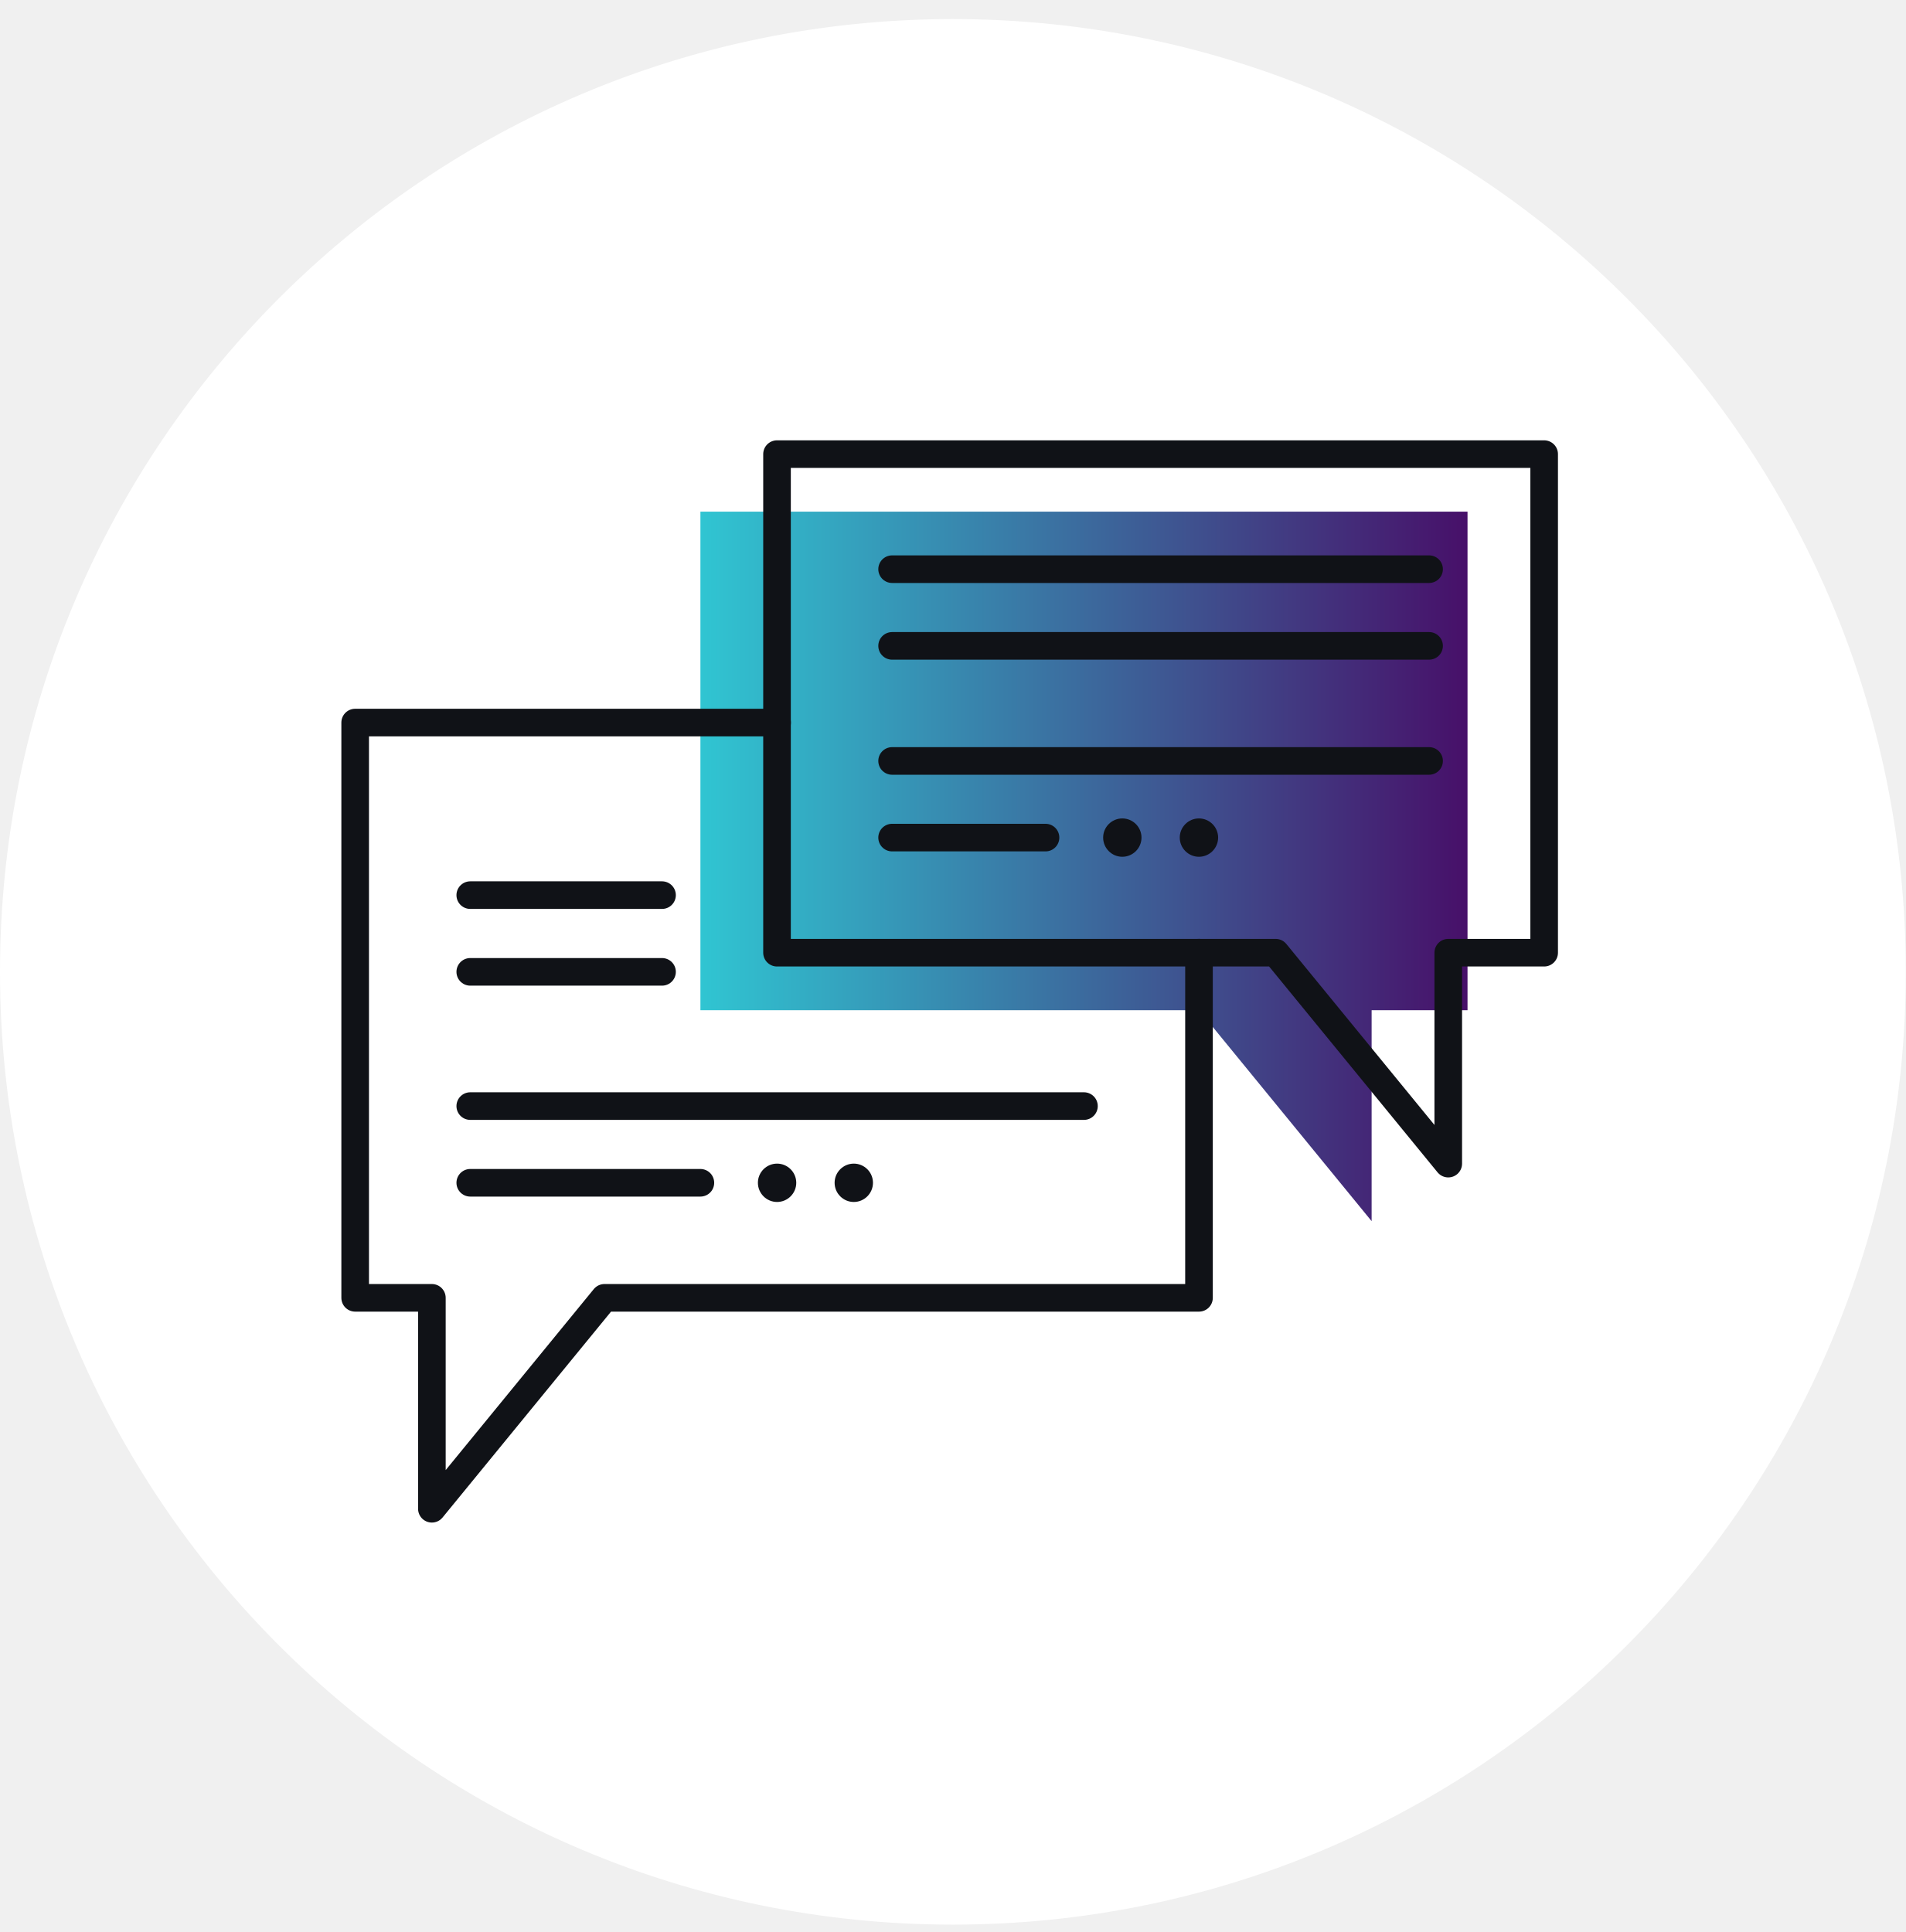
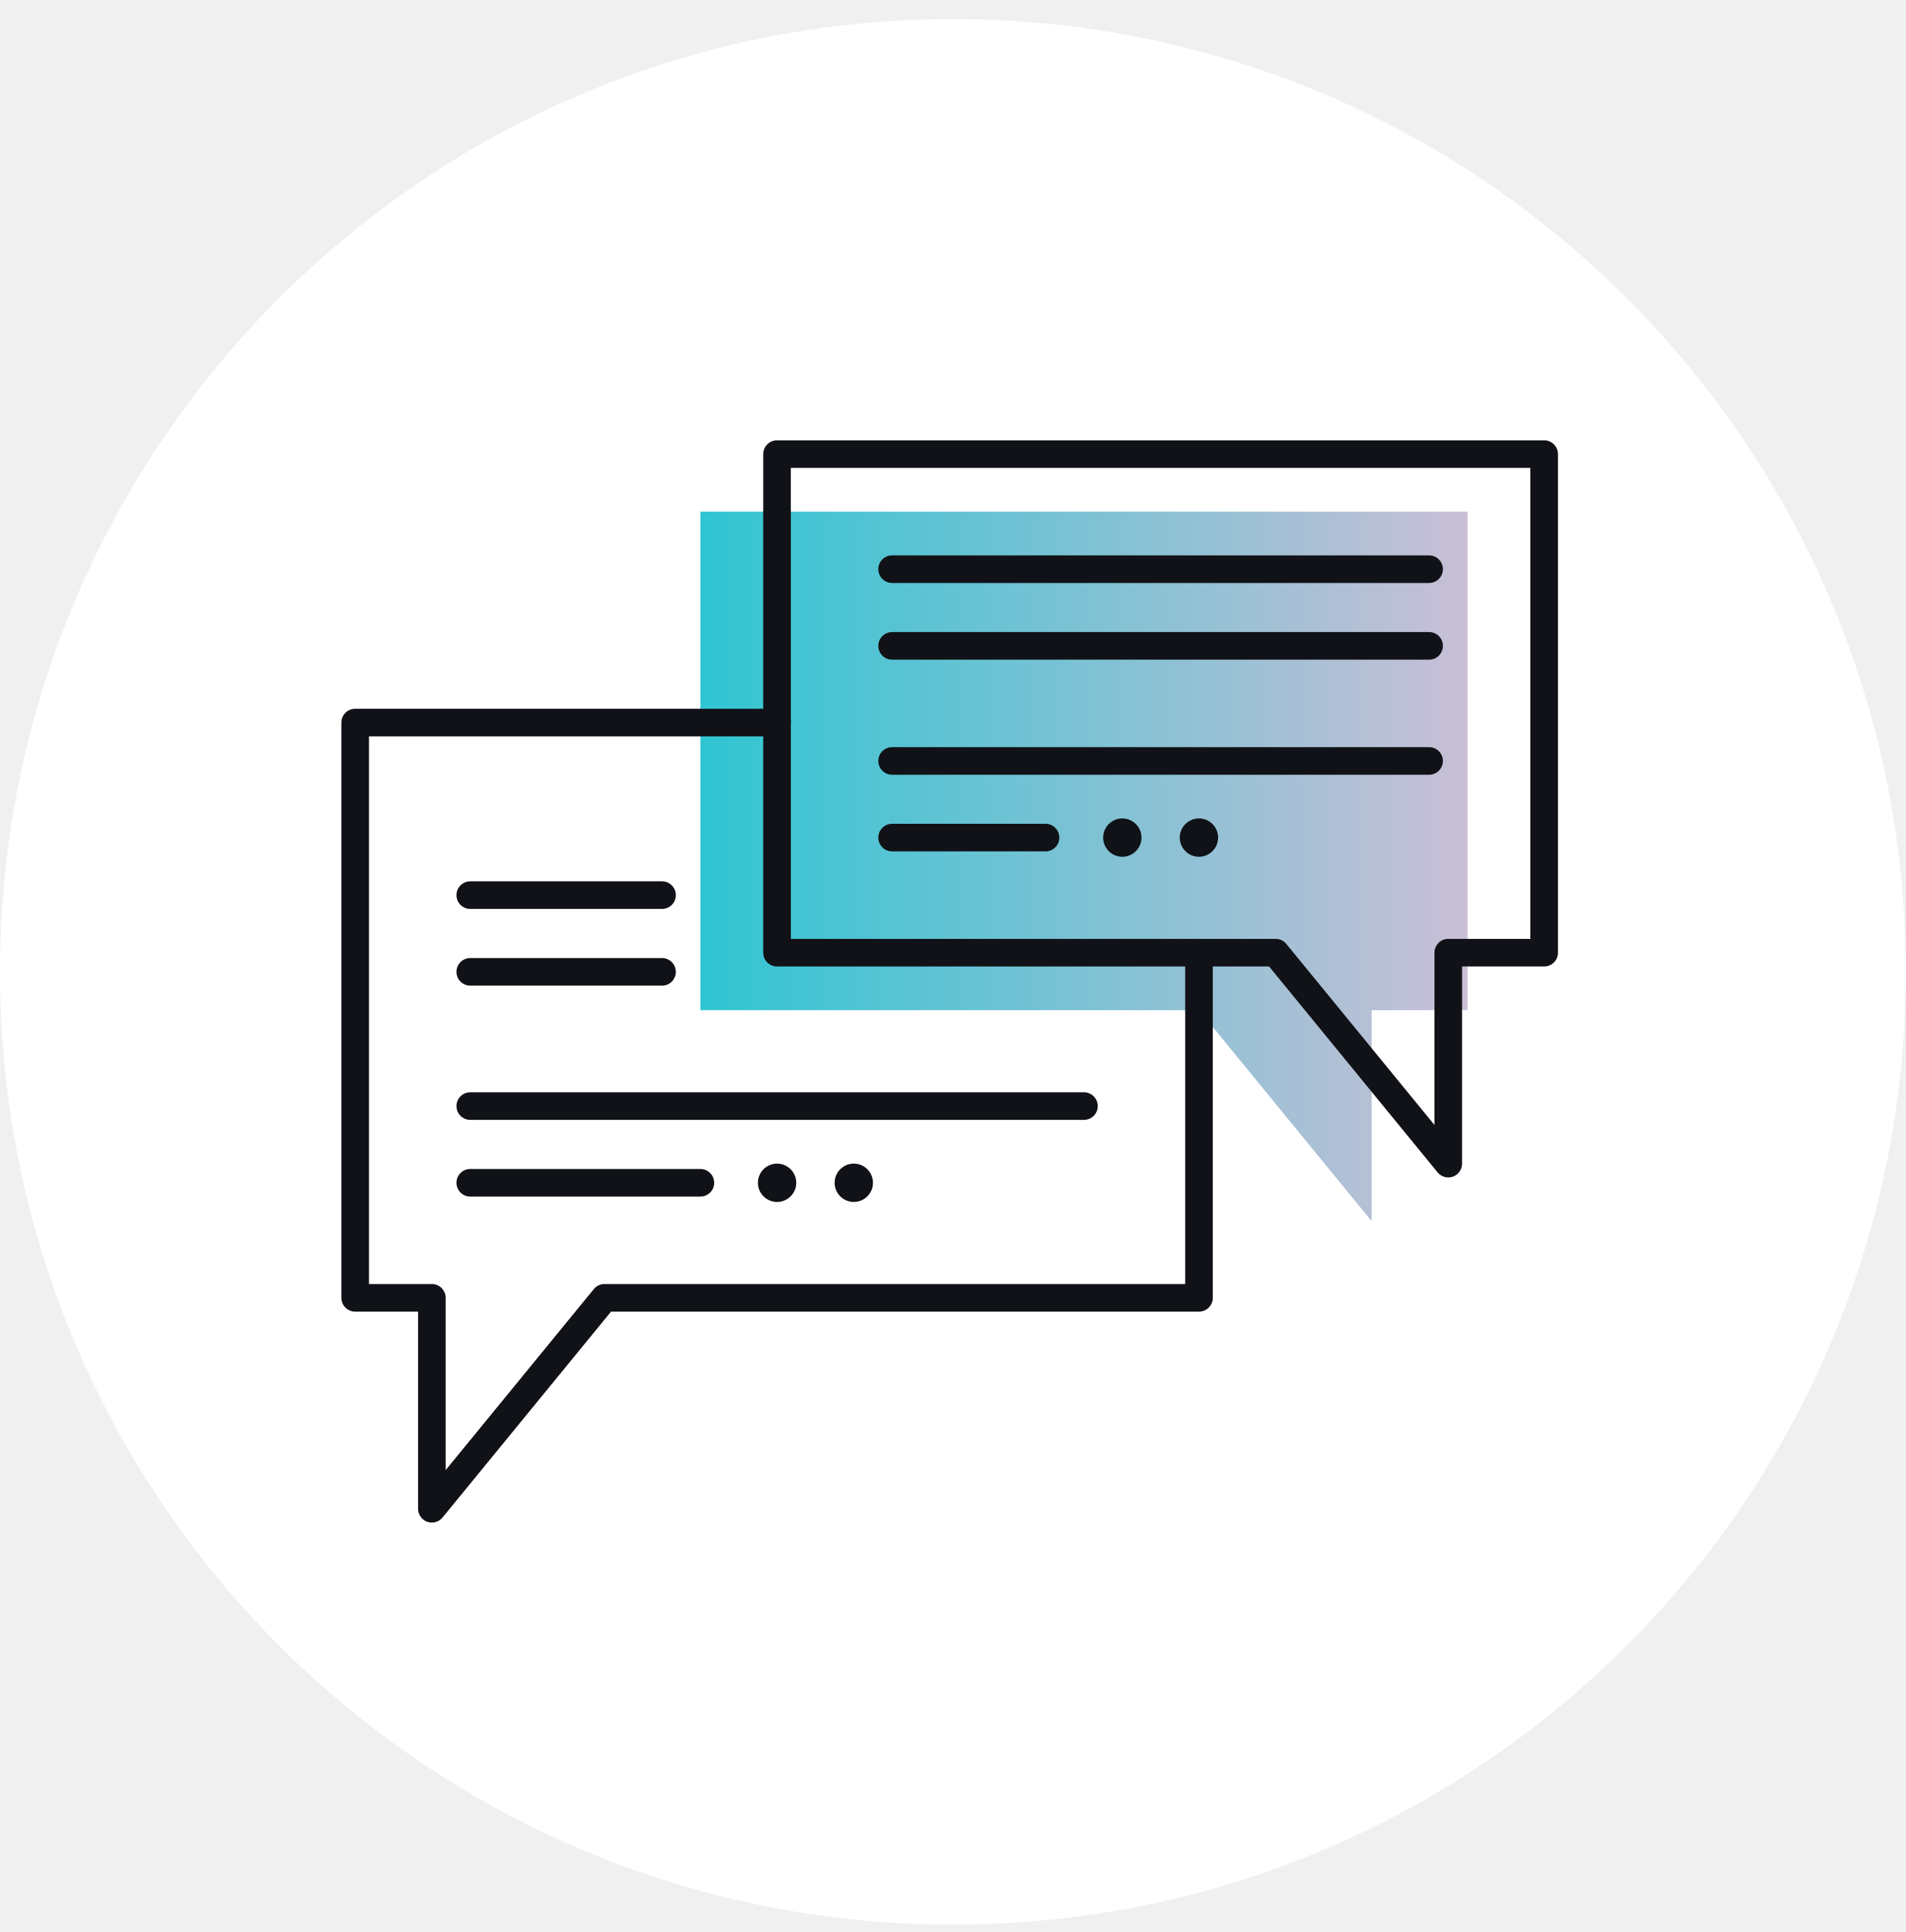
<svg xmlns="http://www.w3.org/2000/svg" width="72" height="73" viewBox="0 0 72 73" fill="none">
  <path fill-rule="evenodd" clip-rule="evenodd" d="M36 0.721C55.883 0.721 72 16.838 72 36.721C72 56.603 55.883 72.721 36 72.721C16.118 72.721 0 56.603 0 36.721C0 16.838 16.118 0.721 36 0.721Z" fill="#FFFFFF" />
  <path d="M45.299 38.17L51.819 46.141V38.17H55.442V19.332H26.461V38.17H45.299Z" fill="url(#paint0_linear_3_40129)" />
  <path d="M17.766 33.822H25.011" stroke="#101217" stroke-width="1.043" stroke-linecap="round" stroke-linejoin="round" />
  <path d="M17.766 36.721H25.011" stroke="#101217" stroke-width="1.043" stroke-linecap="round" stroke-linejoin="round" />
  <path d="M17.766 41.793H40.951" stroke="#101217" stroke-width="1.043" stroke-linecap="round" stroke-linejoin="round" />
  <path d="M17.766 44.691H26.46" stroke="#101217" stroke-width="1.043" stroke-linecap="round" stroke-linejoin="round" />
  <path d="M30.082 44.691C30.082 44.292 29.757 43.967 29.357 43.967C28.958 43.967 28.633 44.292 28.633 44.691C28.633 45.09 28.958 45.416 29.357 45.416C29.757 45.416 30.082 45.09 30.082 44.691Z" fill="#101217" />
  <path d="M32.98 44.691C32.98 44.292 32.655 43.967 32.256 43.967C31.857 43.967 31.531 44.292 31.531 44.691C31.531 45.09 31.857 45.416 32.256 45.416C32.655 45.416 32.98 45.09 32.98 44.691Z" fill="#101217" />
  <path d="M45.297 35.996V49.038H22.837L16.316 57.008V49.038H13.418V27.302H29.358" stroke="#101217" stroke-width="1.043" stroke-linecap="round" stroke-linejoin="round" />
  <path d="M48.193 35.997L54.714 43.967V35.997H58.337V17.159H29.355V35.997H48.193Z" stroke="#101217" stroke-width="1.043" stroke-linecap="round" stroke-linejoin="round" />
  <path d="M33.703 31.648H39.499" stroke="#101217" stroke-width="1.043" stroke-linecap="round" stroke-linejoin="round" />
  <path d="M33.703 28.752H53.99" stroke="#101217" stroke-width="1.043" stroke-linecap="round" stroke-linejoin="round" />
  <path d="M33.703 24.404H53.99" stroke="#101217" stroke-width="1.043" stroke-linecap="round" stroke-linejoin="round" />
  <path d="M33.703 21.506H53.99" stroke="#101217" stroke-width="1.043" stroke-linecap="round" stroke-linejoin="round" />
  <path d="M43.125 31.648C43.125 31.249 42.799 30.924 42.4 30.924C42.001 30.924 41.676 31.249 41.676 31.648C41.676 32.047 42.001 32.373 42.4 32.373C42.799 32.373 43.125 32.047 43.125 31.648Z" fill="#101217" />
  <path d="M46.02 31.648C46.02 31.249 45.694 30.924 45.295 30.924C44.896 30.924 44.57 31.249 44.57 31.648C44.57 32.047 44.896 32.373 45.295 32.373C45.694 32.373 46.02 32.047 46.02 31.648Z" fill="#101217" />
  <defs>
    <linearGradient id="paint0_linear_3_40129" x1="26.461" y1="32.737" x2="55.442" y2="32.737" gradientUnits="userSpaceOnUse">
      <stop stop-color="#30C5D2" />
-       <stop offset="1" stop-color="#471069" />
+       <stop offset="1" stop-color="#C9BFD6" />
    </linearGradient>
  </defs>
</svg>
